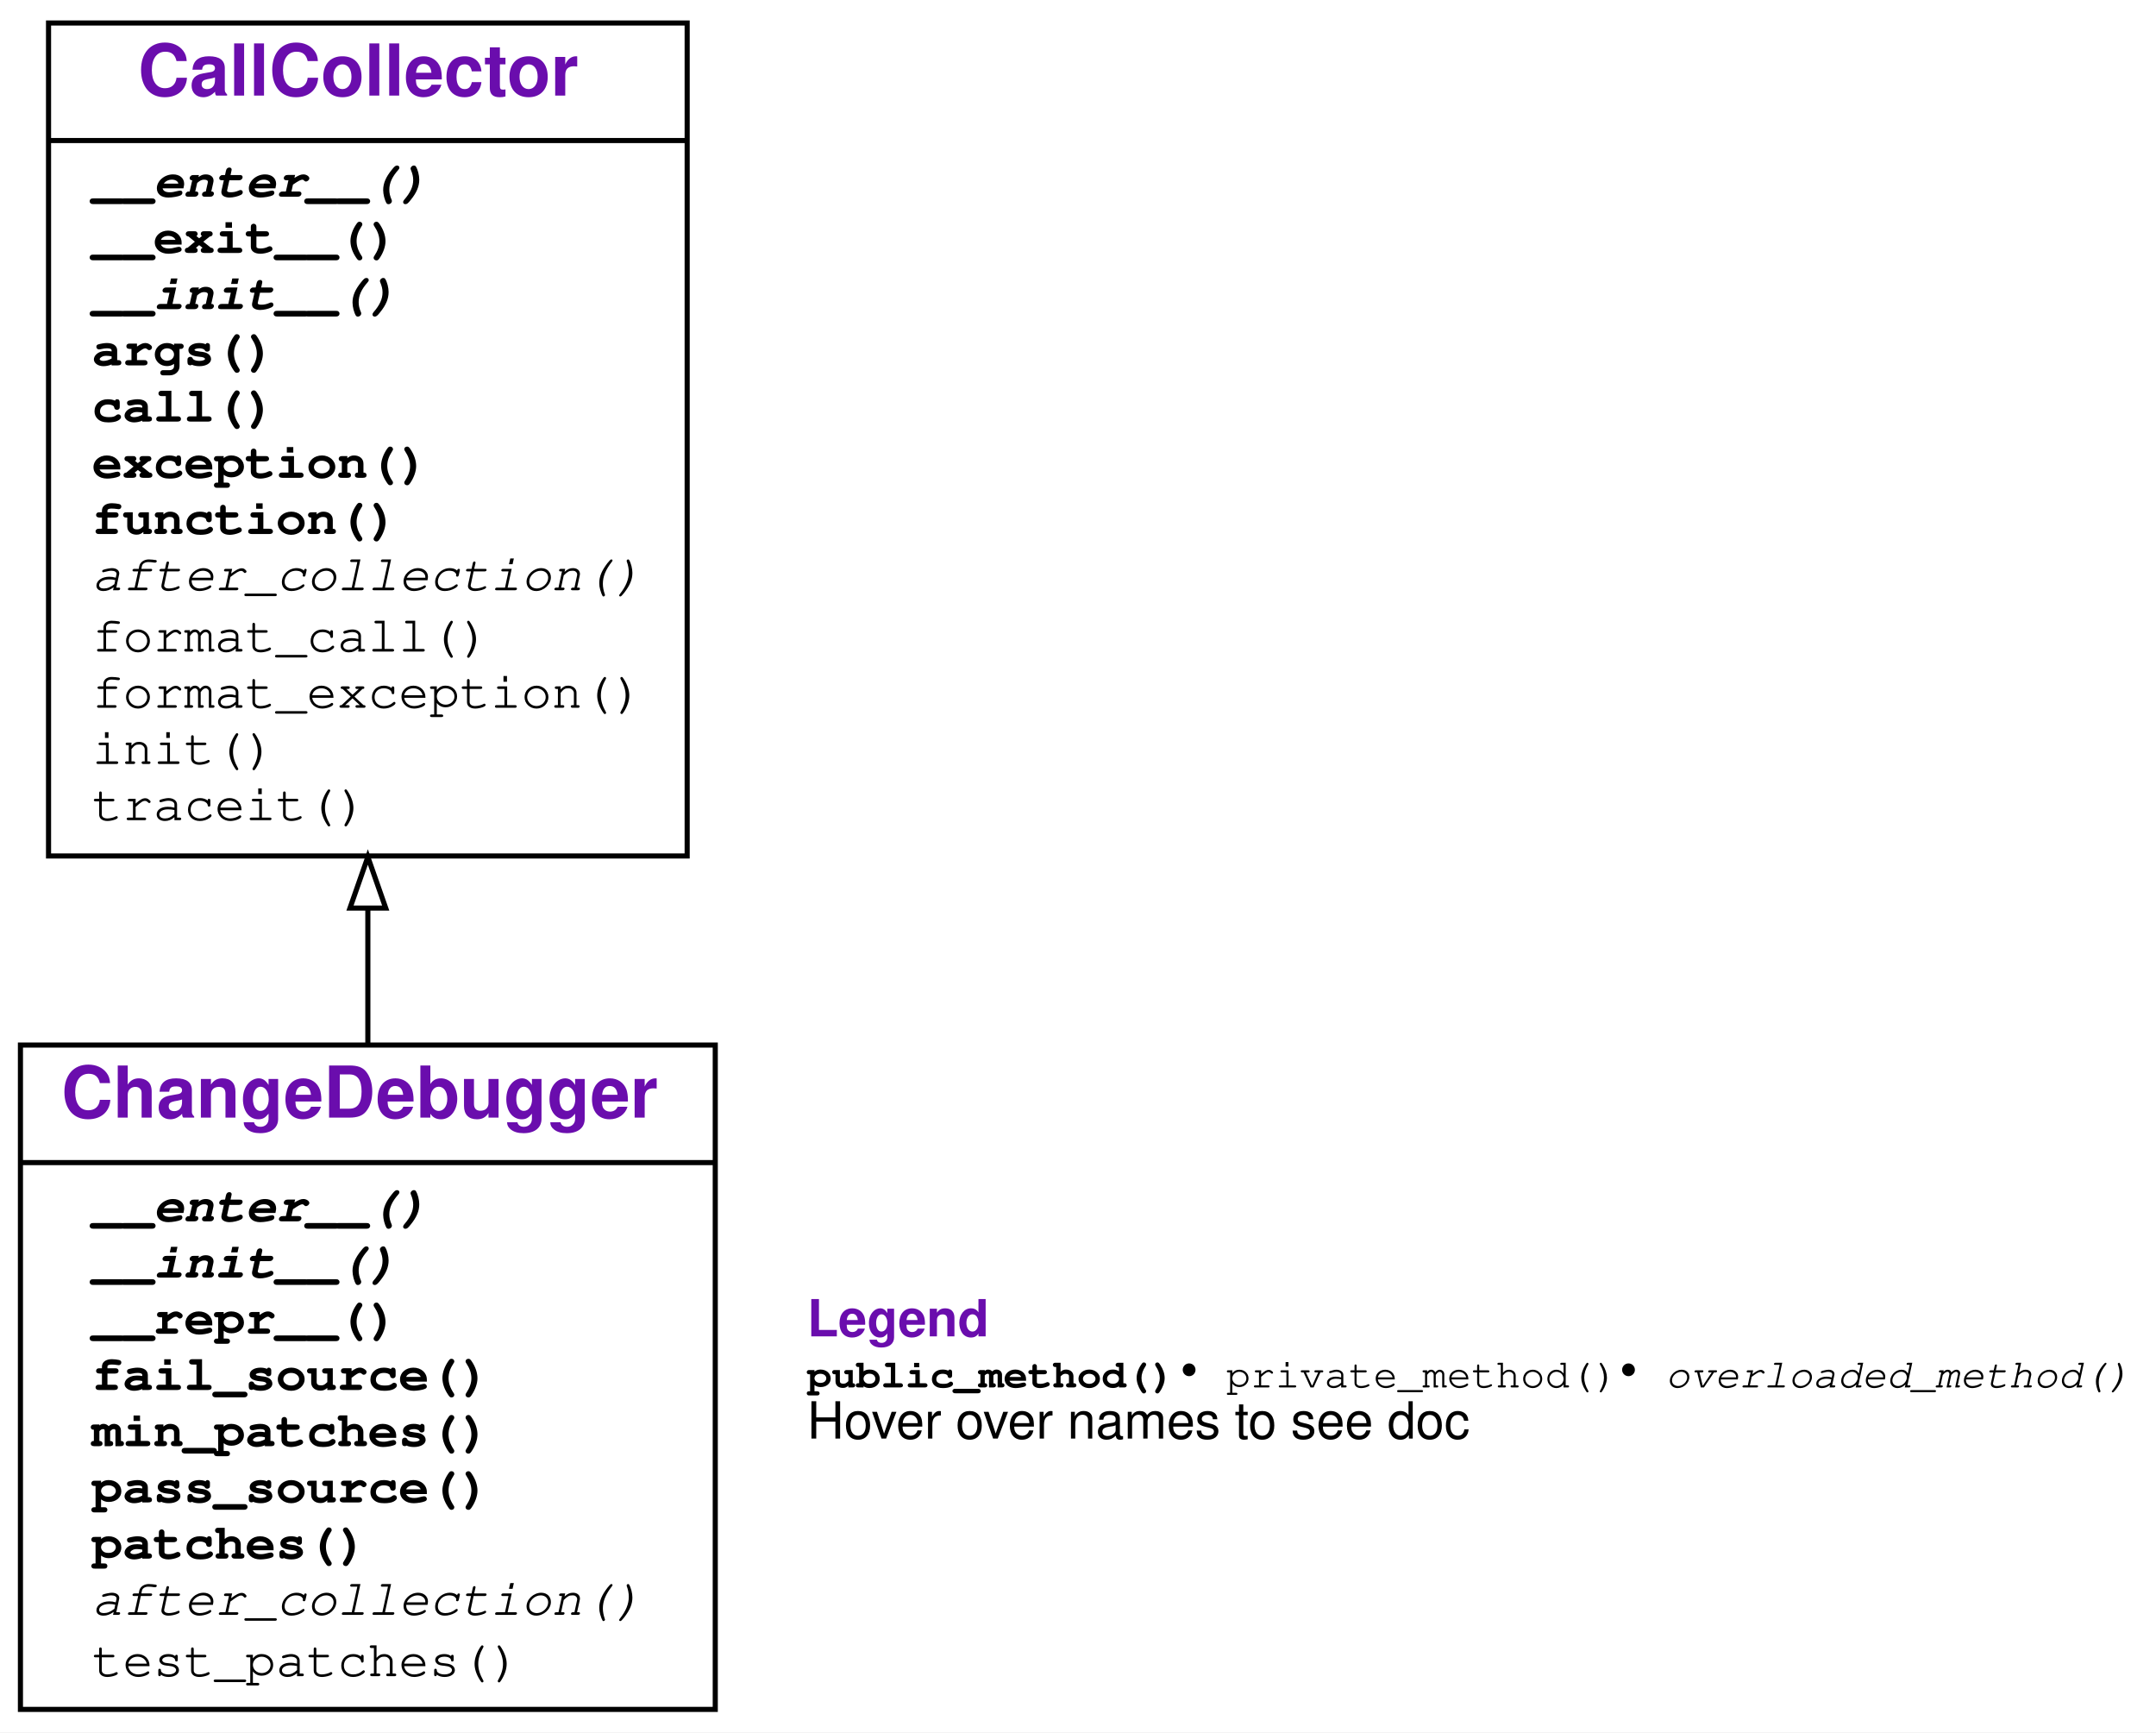
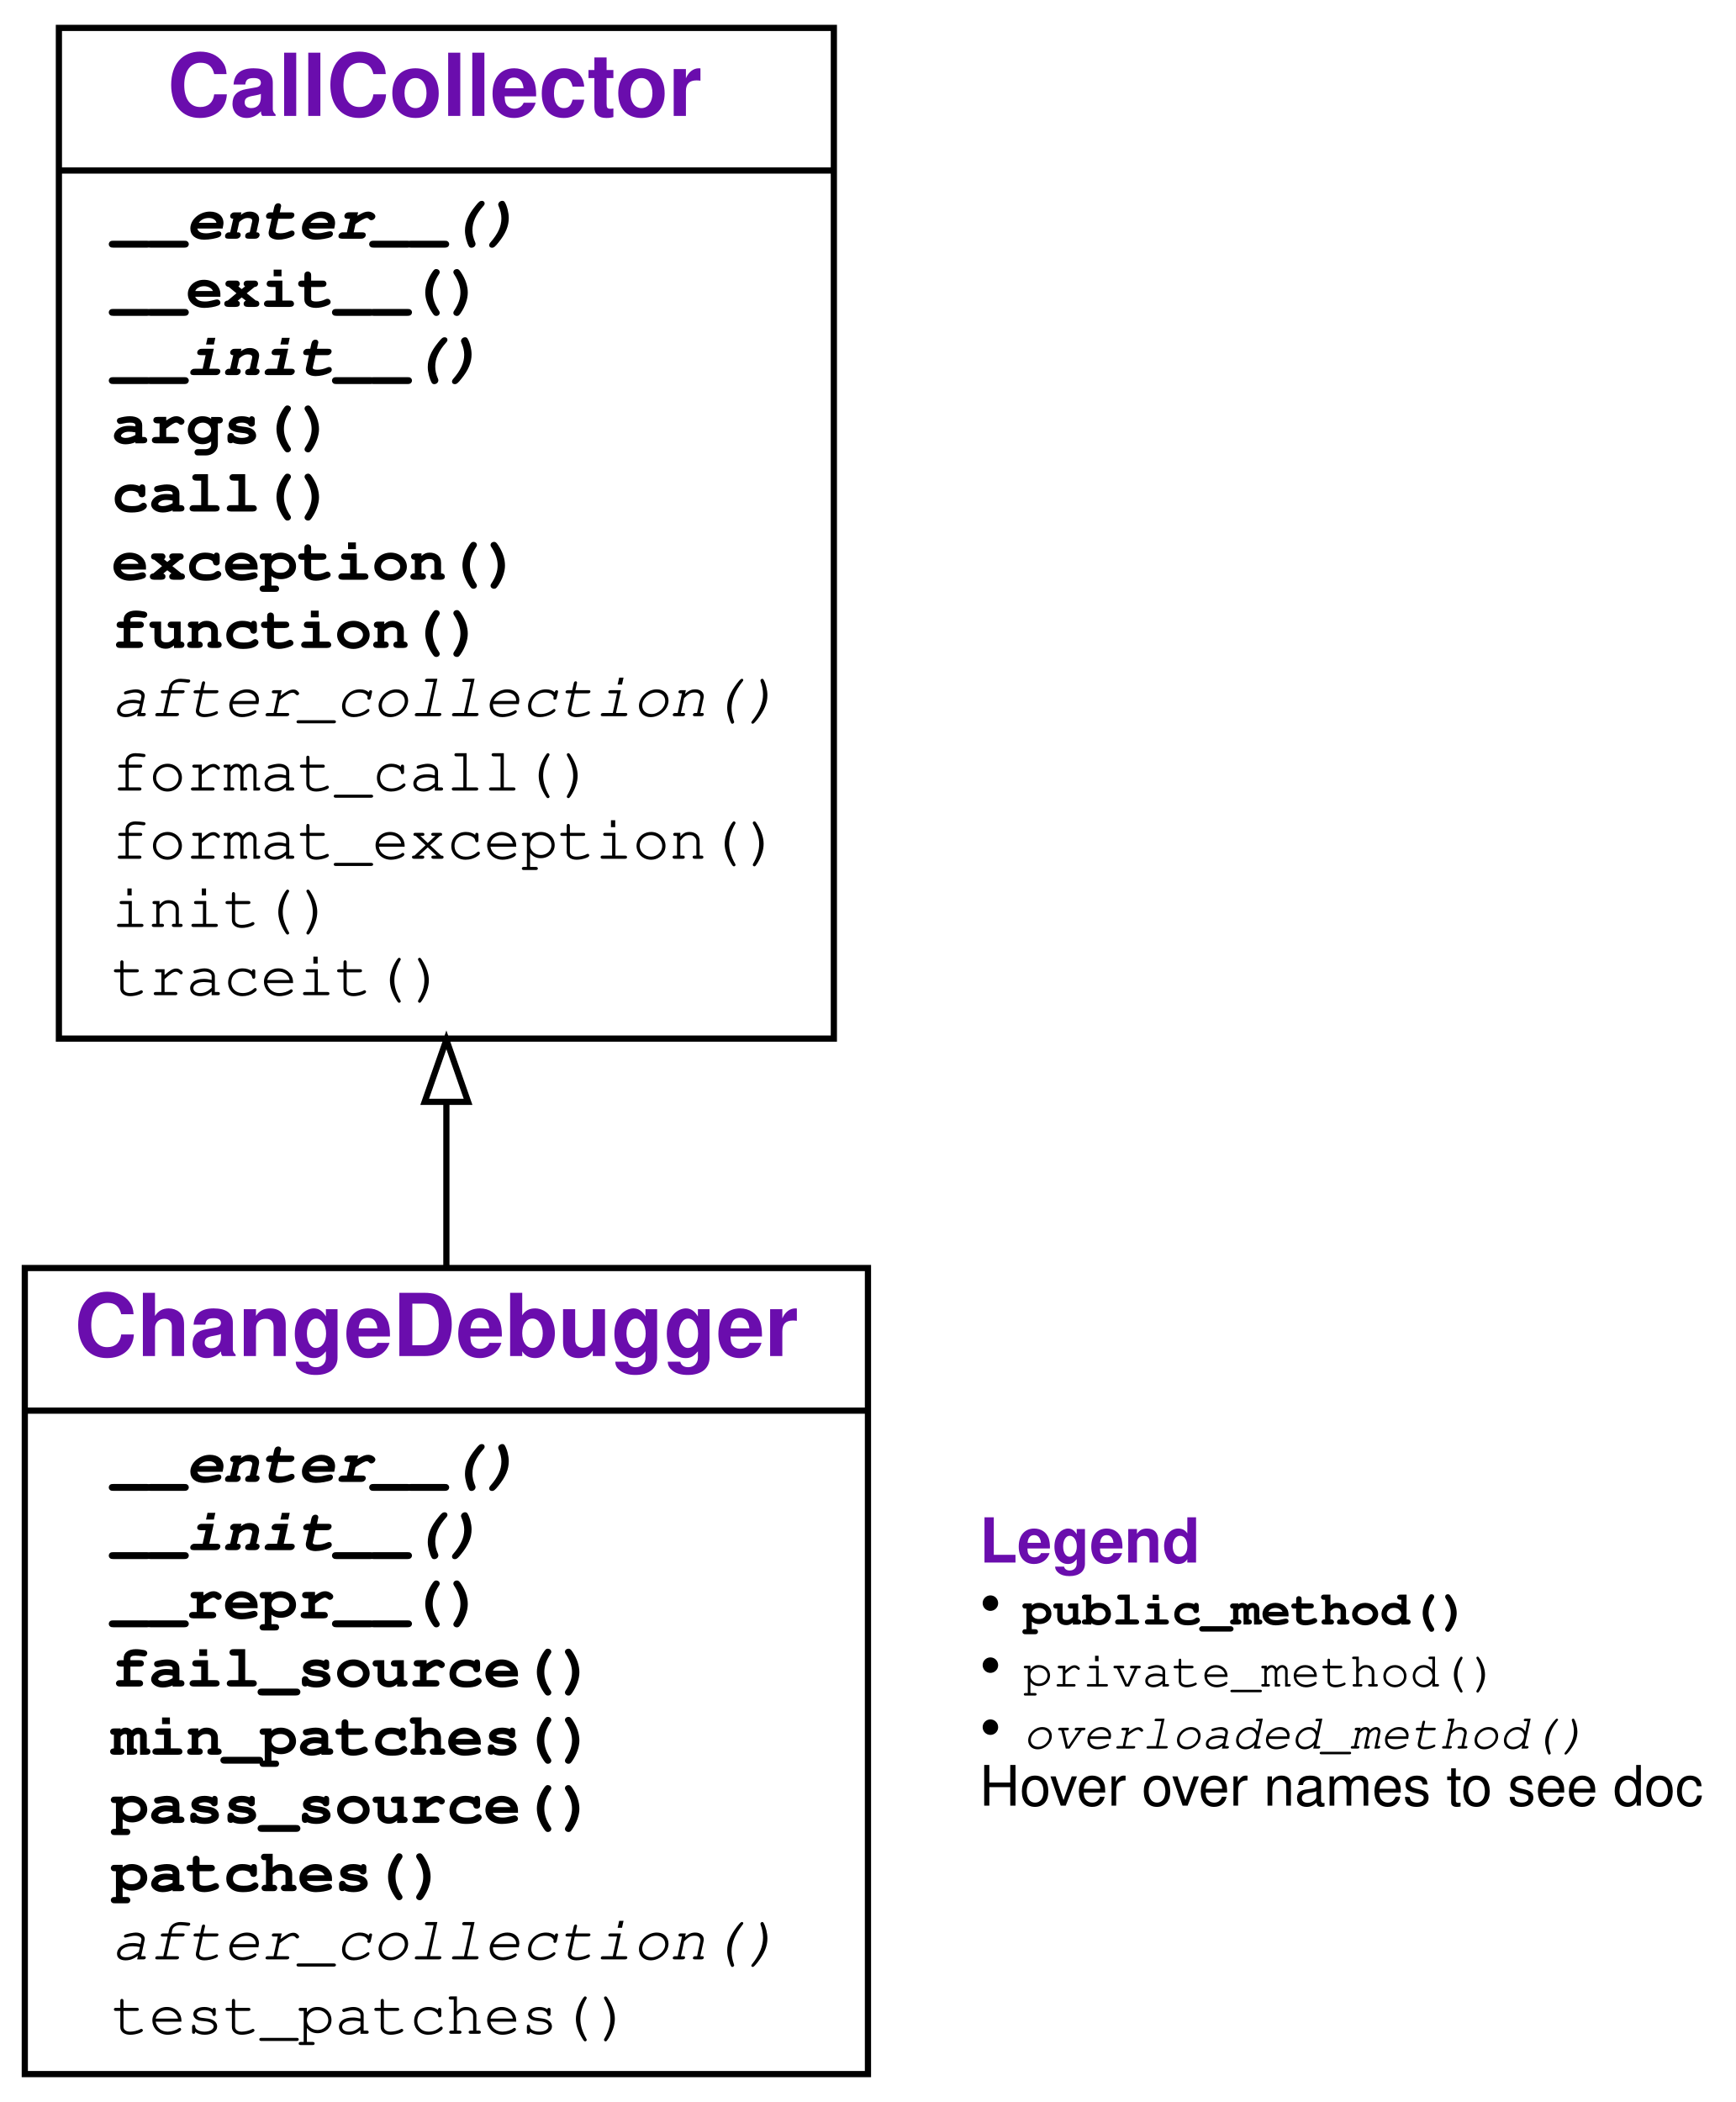
- <svg xmlns="http://www.w3.org/2000/svg" xmlns:xlink="http://www.w3.org/1999/xlink" width="422pt" height="339pt" viewBox="0.00 0.00 422.00 339.00">
+ <svg xmlns="http://www.w3.org/2000/svg" xmlns:xlink="http://www.w3.org/1999/xlink" width="280pt" height="339pt" viewBox="0.00 0.00 280.00 339.00">
  <g id="graph0" class="graph" transform="scale(1 1) rotate(0) translate(4 335)">
    <g id="a_graph0">
      <a xlink:title="ChangeDebugger class hierarchy">
-         <polygon fill="#ffffff" stroke="transparent" points="-4,4 -4,-335 418,-335 418,4 -4,4" />
+         <polygon fill="#ffffff" stroke="transparent" points="-4,4 -4,-335 276,-335 276,4 -4,4" />
      </a>
    </g>
    <g id="node1" class="node">
      <g id="a_node1">
        <a xlink:href="#" xlink:title="class ChangeDebugger">
          <polygon fill="none" stroke="#000000" points="0,-.5 0,-130.5 136,-130.5 136,-.5 0,-.5" />
          <text text-anchor="start" x="8" y="-116.3" font-family="Raleway, Helvetica, Arial, sans-serif" font-weight="bold" font-size="14.00" fill="#6a0dad">ChangeDebugger</text>
          <polyline fill="none" stroke="#000000" points="0,-107.5 136,-107.5 " />
          <g id="a_node1_0">
            <a xlink:href="#" xlink:title="ChangeDebugger">
              <g id="a_node1_1">
                <a xlink:href="#" xlink:title="__enter__(self):&#10;    Called at begin of a `with` block. Checks if current source fails.">
                  <text text-anchor="start" x="14" y="-96" font-family="'Fira Mono', 'Source Code Pro', 'Courier', monospace" font-weight="bold" font-style="italic" font-size="10.00" fill="#000000">__enter__()</text>
                </a>
              </g>
              <g id="a_node1_2">
                <a xlink:href="#" xlink:title="__init__(self, pass_source, fail_source, **ddargs):&#10;    Constructor. Takes a passing source file (`pass_source`)&#10;    and a failing source file (`fail_source`).&#10;    Additional arguments are passed to `DeltaDebugger` constructor.&#10;    ">
                  <text text-anchor="start" x="14" y="-85" font-family="'Fira Mono', 'Source Code Pro', 'Courier', monospace" font-weight="bold" font-style="italic" font-size="10.00" fill="#000000">__init__()</text>
                </a>
              </g>
              <g id="a_node1_3">
                <a xlink:href="#" xlink:title="__repr__(self):&#10;    Return readable list of minimal patches">
                  <text text-anchor="start" x="14" y="-74" font-family="'Fira Mono', 'Source Code Pro', 'Courier', monospace" font-weight="bold" font-size="10.00" fill="#000000">__repr__()</text>
                </a>
              </g>
              <g id="a_node1_4">
                <a xlink:href="#" xlink:title="fail_source(self):&#10;    Return the failing source file.">
                  <text text-anchor="start" x="14" y="-63" font-family="'Fira Mono', 'Source Code Pro', 'Courier', monospace" font-weight="bold" font-size="10.00" fill="#000000">fail_source()</text>
                </a>
              </g>
              <g id="a_node1_5">
                <a xlink:href="#" xlink:title="min_patches(self):&#10;    Compute a minimal set of patches.">
                  <text text-anchor="start" x="14" y="-52" font-family="'Fira Mono', 'Source Code Pro', 'Courier', monospace" font-weight="bold" font-size="10.00" fill="#000000">min_patches()</text>
                </a>
              </g>
              <g id="a_node1_6">
                <a xlink:href="#" xlink:title="pass_source(self):&#10;    Return the passing source file.">
                  <text text-anchor="start" x="14" y="-41" font-family="'Fira Mono', 'Source Code Pro', 'Courier', monospace" font-weight="bold" font-size="10.00" fill="#000000">pass_source()</text>
                </a>
              </g>
              <g id="a_node1_7">
                <a xlink:href="#" xlink:title="patches(self):&#10;    Return the diff between passing and failing source files.">
                  <text text-anchor="start" x="14" y="-30" font-family="'Fira Mono', 'Source Code Pro', 'Courier', monospace" font-weight="bold" font-size="10.00" fill="#000000">patches()</text>
                </a>
              </g>
              <g id="a_node1_8">
                <a xlink:href="#" xlink:title="after_collection(self):&#10;    Diagnostics.">
                  <text text-anchor="start" x="14" y="-19" font-family="'Fira Mono', 'Source Code Pro', 'Courier', monospace" font-style="italic" font-size="10.00" fill="#000000">after_collection()</text>
                </a>
              </g>
              <g id="a_node1_9">
                <a xlink:href="#" xlink:title="test_patches(self, patches)">
                  <text text-anchor="start" x="14" y="-7" font-family="'Fira Mono', 'Source Code Pro', 'Courier', monospace" font-size="10.00" fill="#000000">test_patches()</text>
                </a>
              </g>
            </a>
          </g>
        </a>
      </g>
    </g>
    <g id="node2" class="node">
      <g id="a_node2">
        <a xlink:href="DeltaDebugger.ipynb" xlink:title="class CallCollector">
          <polygon fill="none" stroke="#000000" points="5.5,-167.5 5.5,-330.5 130.5,-330.5 130.5,-167.5 5.5,-167.5" />
          <text text-anchor="start" x="23" y="-316.3" font-family="Raleway, Helvetica, Arial, sans-serif" font-weight="bold" font-size="14.00" fill="#6a0dad">CallCollector</text>
          <polyline fill="none" stroke="#000000" points="5.5,-307.5 130.5,-307.5 " />
          <g id="a_node2_10">
            <a xlink:href="#" xlink:title="CallCollector">
              <g id="a_node2_11">
                <a xlink:href="DeltaDebugger.ipynb" xlink:title="__enter__(self):&#10;    Called at begin of `with` block. Turn tracing on.">
                  <text text-anchor="start" x="14" y="-296.5" font-family="'Fira Mono', 'Source Code Pro', 'Courier', monospace" font-weight="bold" font-style="italic" font-size="10.00" fill="#000000">__enter__()</text>
                </a>
              </g>
              <g id="a_node2_12">
                <a xlink:href="DeltaDebugger.ipynb" xlink:title="__exit__(self, exc_type, exc_value, traceback):&#10;    Called at end of `with` block. Turn tracing off.">
                  <text text-anchor="start" x="14" y="-285.5" font-family="'Fira Mono', 'Source Code Pro', 'Courier', monospace" font-weight="bold" font-size="10.00" fill="#000000">__exit__()</text>
                </a>
              </g>
              <g id="a_node2_13">
                <a xlink:href="DeltaDebugger.ipynb" xlink:title="__init__(self):&#10;    Initialize collector">
                  <text text-anchor="start" x="14" y="-274.5" font-family="'Fira Mono', 'Source Code Pro', 'Courier', monospace" font-weight="bold" font-style="italic" font-size="10.00" fill="#000000">__init__()</text>
                </a>
              </g>
              <g id="a_node2_14">
                <a xlink:href="DeltaDebugger.ipynb" xlink:title="args(self):&#10;    Return the dictionary of collected arguments.">
                  <text text-anchor="start" x="14" y="-263.5" font-family="'Fira Mono', 'Source Code Pro', 'Courier', monospace" font-weight="bold" font-size="10.00" fill="#000000">args()</text>
                </a>
              </g>
              <g id="a_node2_15">
                <a xlink:href="DeltaDebugger.ipynb" xlink:title="call(self, new_args={}):&#10;    Call collected function. If new_args is given,&#10;    override arguments from its {var: value} entries.">
                  <text text-anchor="start" x="14" y="-252.5" font-family="'Fira Mono', 'Source Code Pro', 'Courier', monospace" font-weight="bold" font-size="10.00" fill="#000000">call()</text>
                </a>
              </g>
              <g id="a_node2_16">
                <a xlink:href="DeltaDebugger.ipynb" xlink:title="exception(self):&#10;    Return the exception produced.">
                  <text text-anchor="start" x="14" y="-241.5" font-family="'Fira Mono', 'Source Code Pro', 'Courier', monospace" font-weight="bold" font-size="10.00" fill="#000000">exception()</text>
                </a>
              </g>
              <g id="a_node2_17">
                <a xlink:href="DeltaDebugger.ipynb" xlink:title="function(self):&#10;    Return the function called.">
                  <text text-anchor="start" x="14" y="-230.5" font-family="'Fira Mono', 'Source Code Pro', 'Courier', monospace" font-weight="bold" font-size="10.00" fill="#000000">function()</text>
                </a>
              </g>
              <g id="a_node2_18">
                <a xlink:href="DeltaDebugger.ipynb" xlink:title="after_collection(self):&#10;    Called after collection. To be defined in subclasses.">
                  <text text-anchor="start" x="14" y="-219.5" font-family="'Fira Mono', 'Source Code Pro', 'Courier', monospace" font-style="italic" font-size="10.00" fill="#000000">after_collection()</text>
                </a>
              </g>
              <g id="a_node2_19">
                <a xlink:href="DeltaDebugger.ipynb" xlink:title="format_call(self, args=None):&#10;    Return a string representing a call of the function with given args.">
                  <text text-anchor="start" x="14" y="-207.5" font-family="'Fira Mono', 'Source Code Pro', 'Courier', monospace" font-size="10.00" fill="#000000">format_call()</text>
                </a>
              </g>
              <g id="a_node2_20">
                <a xlink:href="DeltaDebugger.ipynb" xlink:title="format_exception(self, exc=None):&#10;    Return a string representing the given exception.">
                  <text text-anchor="start" x="14" y="-196.5" font-family="'Fira Mono', 'Source Code Pro', 'Courier', monospace" font-size="10.00" fill="#000000">format_exception()</text>
                </a>
              </g>
              <g id="a_node2_21">
                <a xlink:href="DeltaDebugger.ipynb" xlink:title="init(self):&#10;    Reset for new collection.">
                  <text text-anchor="start" x="14" y="-185.5" font-family="'Fira Mono', 'Source Code Pro', 'Courier', monospace" font-size="10.00" fill="#000000">init()</text>
                </a>
              </g>
              <g id="a_node2_22">
                <a xlink:href="DeltaDebugger.ipynb" xlink:title="traceit(self, frame, event, arg):&#10;    Tracing function. Collect first call, then turn tracing off.">
                  <text text-anchor="start" x="14" y="-174.5" font-family="'Fira Mono', 'Source Code Pro', 'Courier', monospace" font-size="10.00" fill="#000000">traceit()</text>
                </a>
              </g>
            </a>
          </g>
        </a>
      </g>
    </g>
    <g id="edge1" class="edge">
      <path fill="none" stroke="#000000" d="M68,-130.712C68,-139.319 68,-148.268 68,-157.216" />
      <polygon fill="none" stroke="#000000" points="64.5,-157.302 68,-167.302 71.5,-157.302 64.5,-157.302" />
    </g>
    <g id="node3" class="node">
-       <text text-anchor="start" x="154" y="-73.5" font-family="Raleway, Helvetica, Arial, sans-serif" font-weight="bold" font-size="10.00" fill="#6a0dad">Legend</text>
-       <text text-anchor="start" x="154" y="-63.5" font-family="'Fira Mono', 'Source Code Pro', 'Courier', monospace" font-weight="bold" font-size="8.00" fill="#000000">public_method()</text>
-       <text text-anchor="start" x="227" y="-63.5" font-family="Raleway, Helvetica, Arial, sans-serif" font-size="10.00" fill="#000000"> • </text>
-       <text text-anchor="start" x="236" y="-63.5" font-family="'Fira Mono', 'Source Code Pro', 'Courier', monospace" font-size="8.00" fill="#000000">private_method()</text>
-       <text text-anchor="start" x="313" y="-63.5" font-family="Raleway, Helvetica, Arial, sans-serif" font-size="10.00" fill="#000000"> • </text>
-       <text text-anchor="start" x="322" y="-63.5" font-family="'Fira Mono', 'Source Code Pro', 'Courier', monospace" font-style="italic" font-size="8.00" fill="#000000">overloaded_method()</text>
-       <text text-anchor="start" x="154" y="-53.5" font-family="Raleway, Helvetica, Arial, sans-serif" font-size="10.00" fill="#000000">Hover over names to see doc</text>
+       <text text-anchor="start" x="154" y="-83" font-family="Raleway, Helvetica, Arial, sans-serif" font-weight="bold" font-size="10.00" fill="#6a0dad">Legend</text>
+       <text text-anchor="start" x="154" y="-73" font-family="Raleway, Helvetica, Arial, sans-serif" font-size="10.00" fill="#000000">• </text>
+       <text text-anchor="start" x="161" y="-73" font-family="'Fira Mono', 'Source Code Pro', 'Courier', monospace" font-weight="bold" font-size="8.00" fill="#000000">public_method()</text>
+       <text text-anchor="start" x="154" y="-63" font-family="Raleway, Helvetica, Arial, sans-serif" font-size="10.00" fill="#000000">• </text>
+       <text text-anchor="start" x="161" y="-63" font-family="'Fira Mono', 'Source Code Pro', 'Courier', monospace" font-size="8.00" fill="#000000">private_method()</text>
+       <text text-anchor="start" x="154" y="-53" font-family="Raleway, Helvetica, Arial, sans-serif" font-size="10.00" fill="#000000">• </text>
+       <text text-anchor="start" x="161" y="-53" font-family="'Fira Mono', 'Source Code Pro', 'Courier', monospace" font-style="italic" font-size="8.00" fill="#000000">overloaded_method()</text>
+       <text text-anchor="start" x="154" y="-43.8" font-family="Helvetica,sans-Serif" font-size="9.00" fill="#000000">Hover over names to see doc</text>
    </g>
  </g>
</svg>
